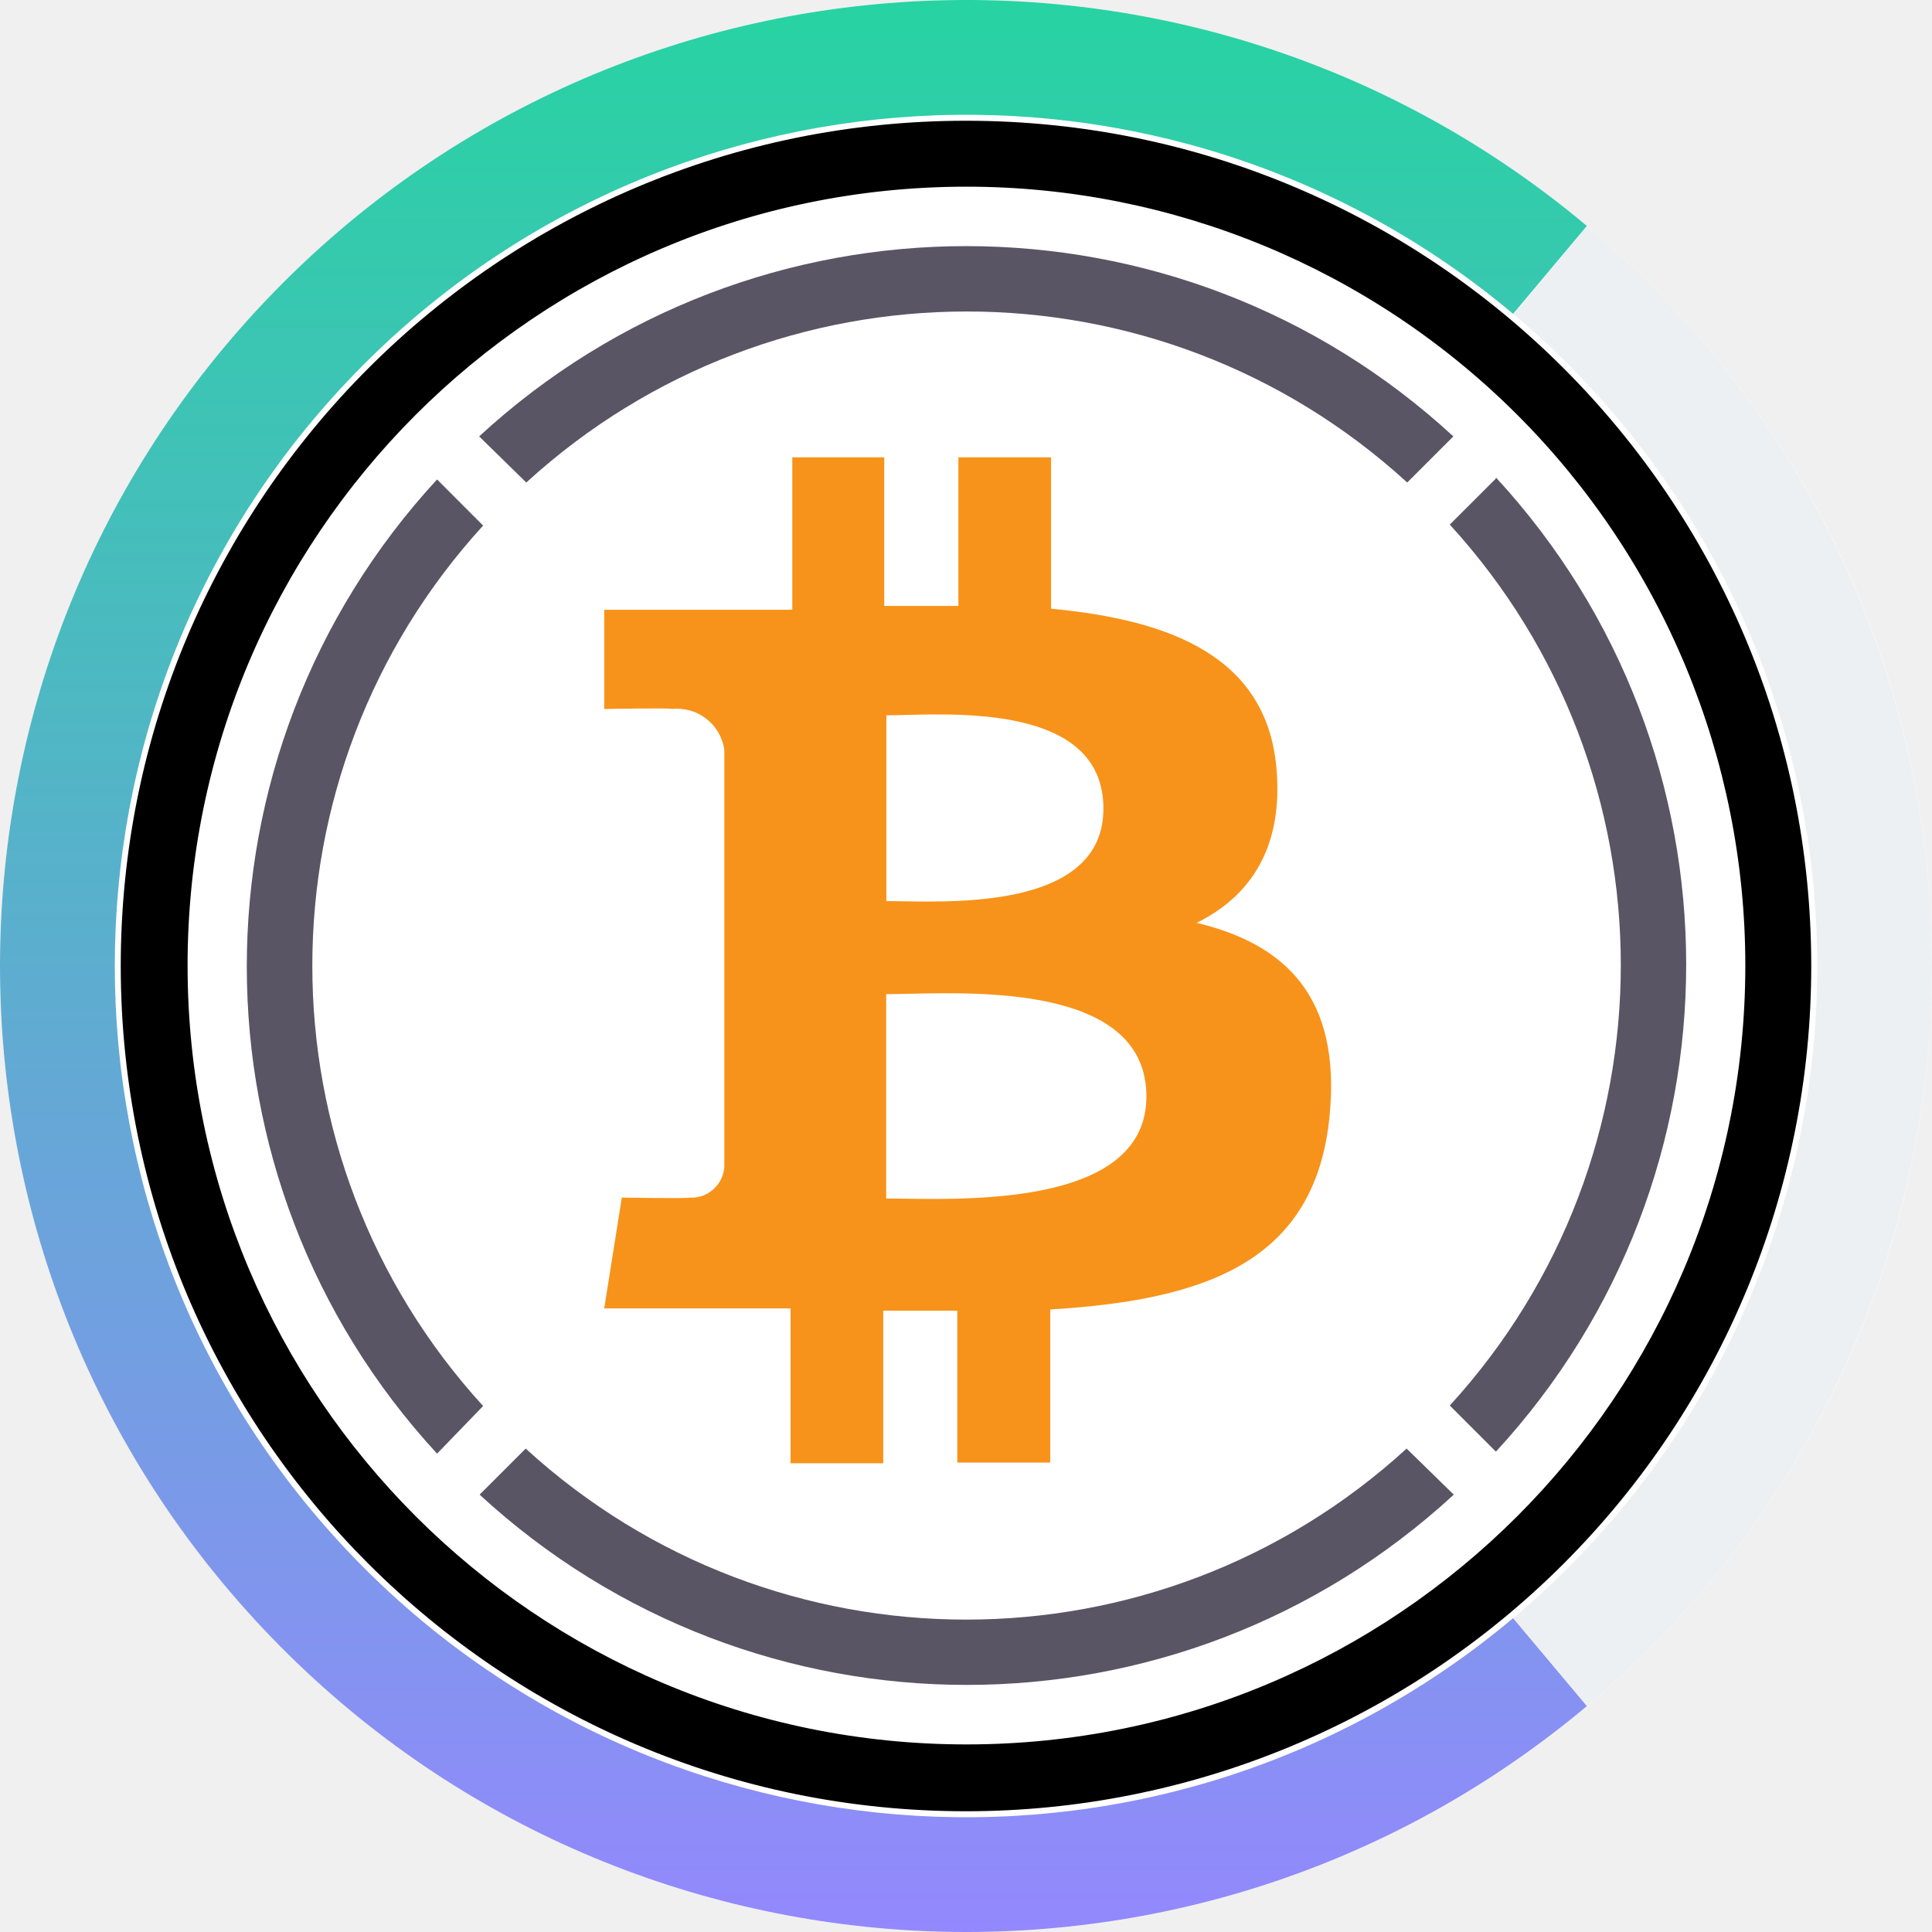
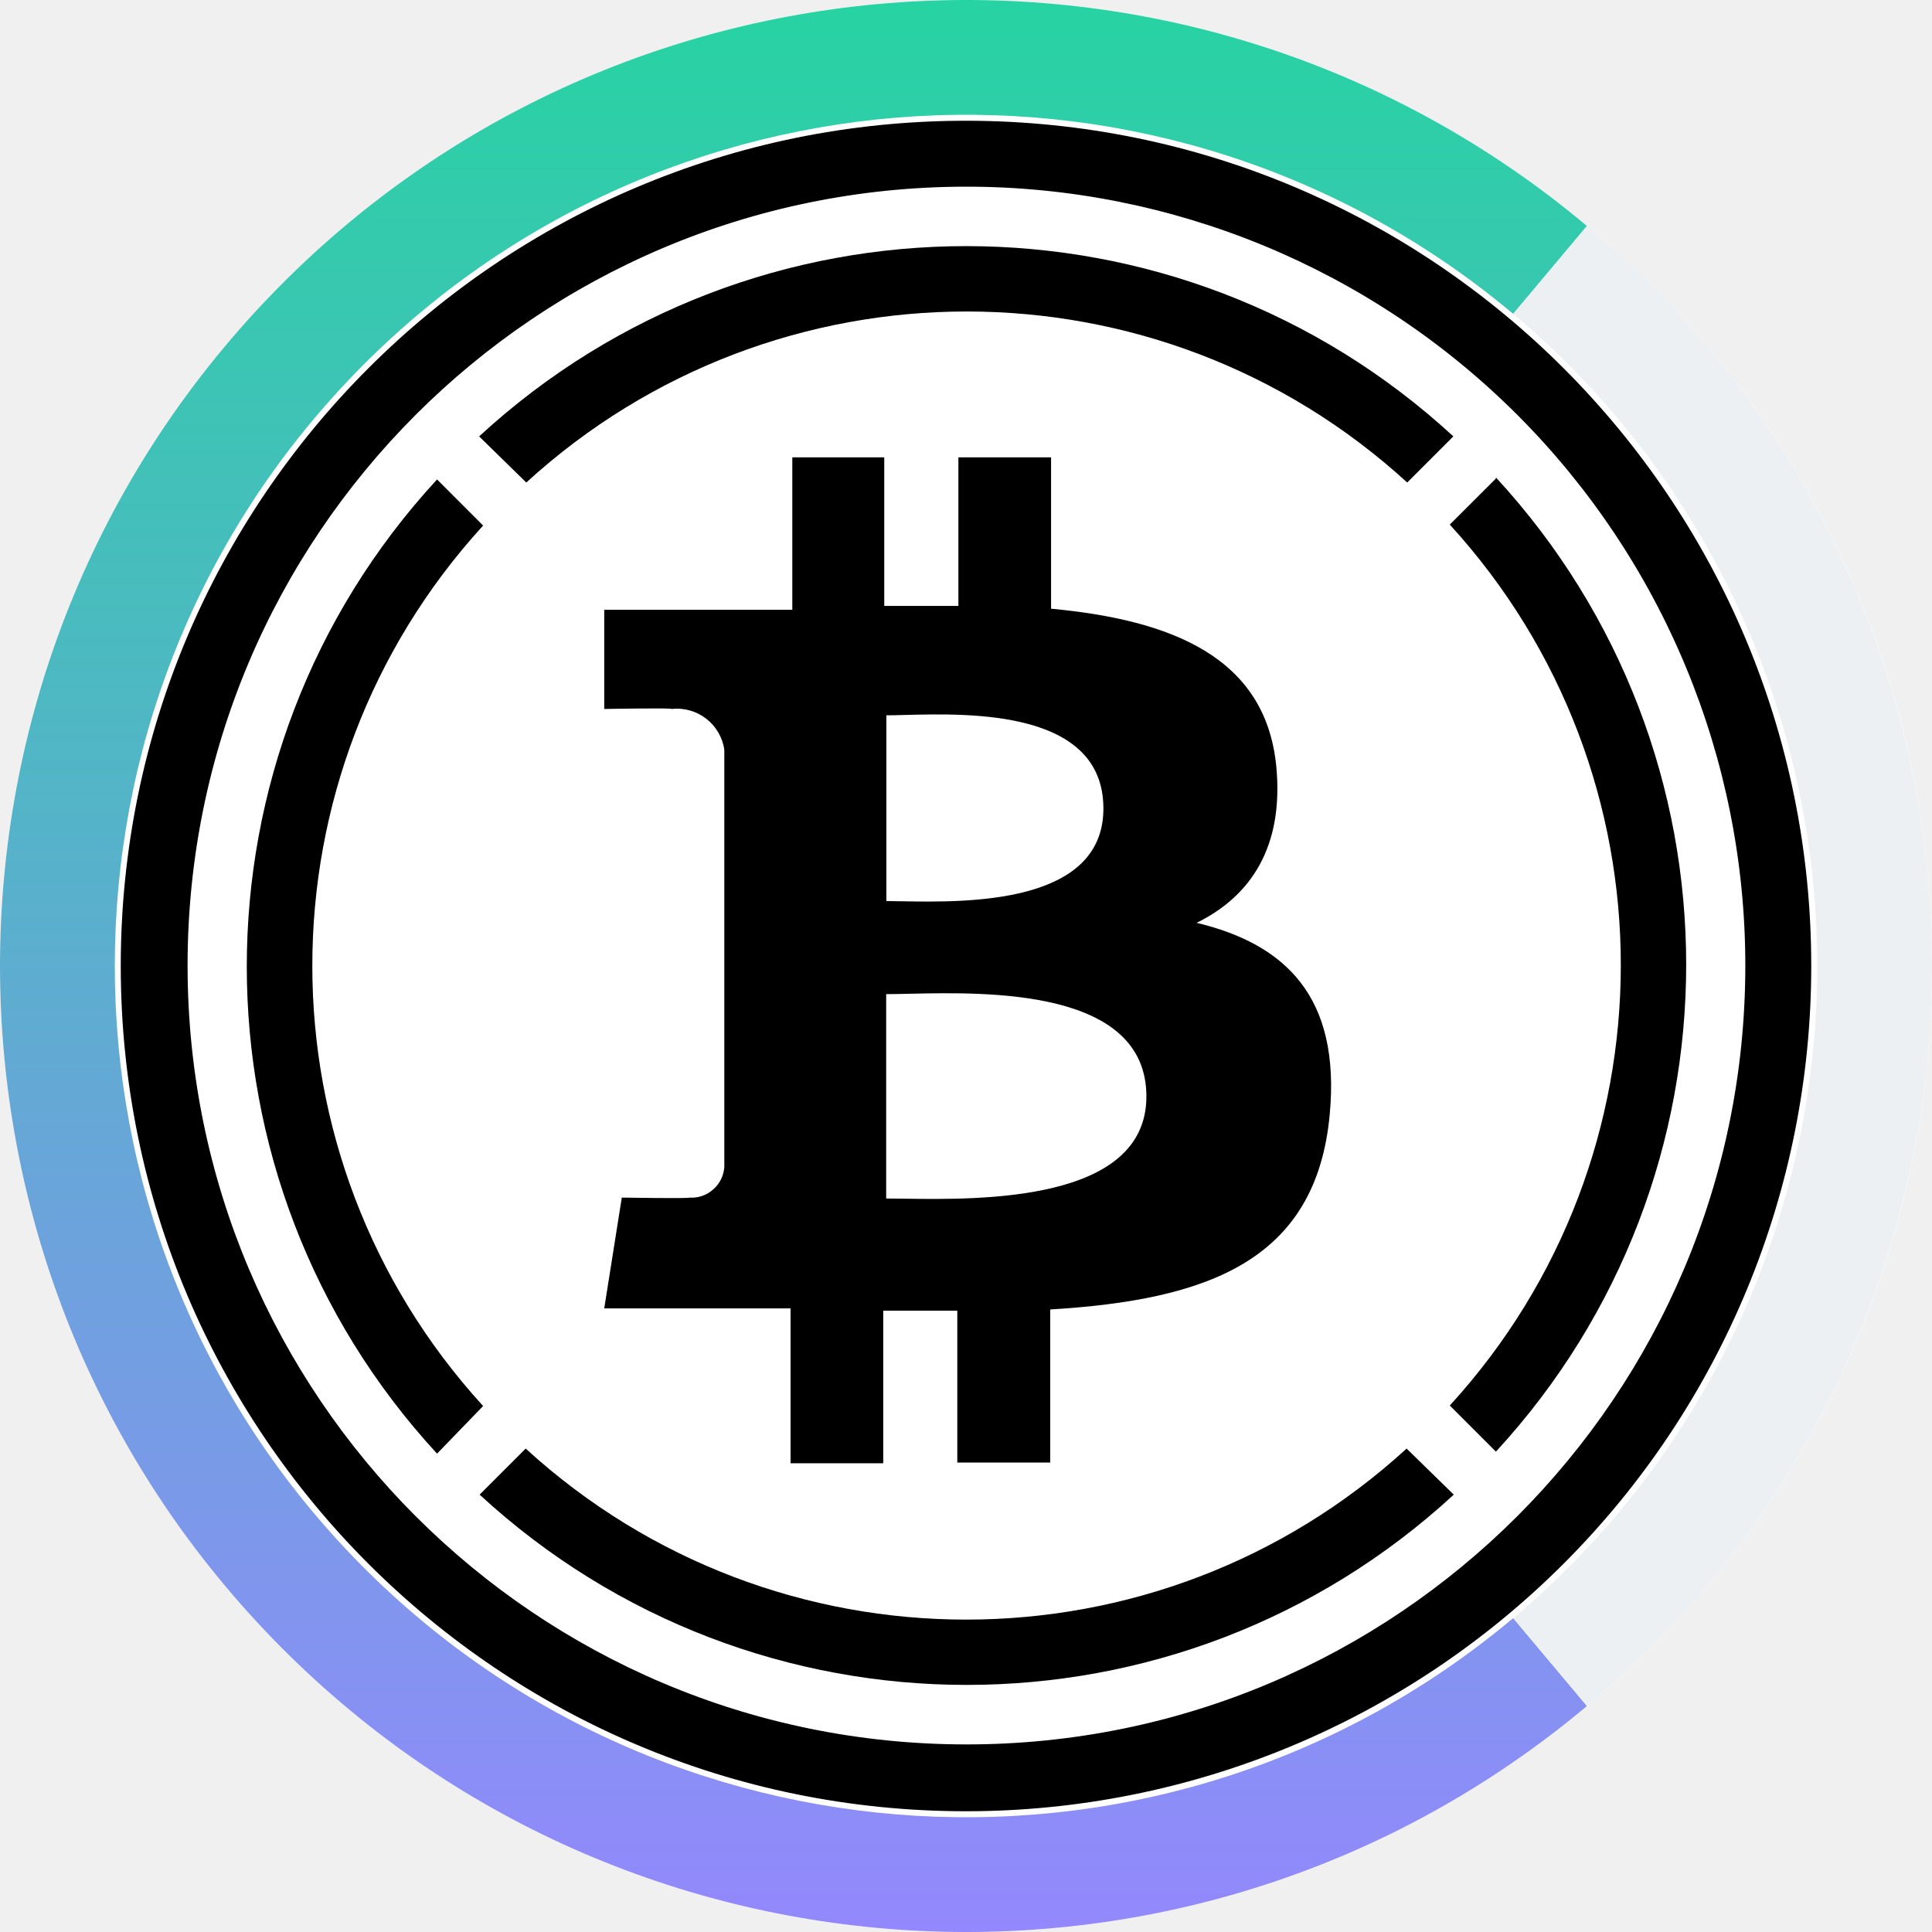
<svg xmlns="http://www.w3.org/2000/svg" width="32" height="32" viewBox="0 0 32 32" fill="none">
  <circle cx="16" cy="16" r="16" fill="white" />
-   <path fill-rule="evenodd" clip-rule="evenodd" d="M21.14 12.7C20.966 10.879 19.395 10.268 17.409 10.082V7.575H15.874V10.036H14.646V7.575H13.123V10.1H10.008V11.743C10.008 11.743 11.142 11.722 11.125 11.743C11.55 11.696 11.935 11.994 11.997 12.418V19.327C11.988 19.472 11.921 19.608 11.811 19.702C11.703 19.799 11.56 19.847 11.415 19.836C11.436 19.854 10.299 19.836 10.299 19.836L10.008 21.671H13.094V24.236H14.629V21.709H15.856V24.224H17.395V21.689C19.989 21.532 21.797 20.892 22.024 18.463C22.208 16.509 21.289 15.637 19.82 15.285C20.713 14.846 21.265 14.031 21.14 12.7ZM18.988 18.161C18.988 19.912 16.233 19.872 14.976 19.854C14.864 19.852 14.764 19.851 14.678 19.851V16.466C14.785 16.466 14.915 16.463 15.062 16.46C16.355 16.431 18.988 16.373 18.988 18.161ZM14.943 14.928C15.996 14.946 18.276 14.987 18.276 13.392C18.276 11.756 16.067 11.814 14.993 11.842C14.874 11.845 14.768 11.848 14.681 11.848V14.924C14.756 14.924 14.844 14.926 14.943 14.928Z" fill="#F7931A" />
+   <path fill-rule="evenodd" clip-rule="evenodd" d="M21.14 12.7C20.966 10.879 19.395 10.268 17.409 10.082V7.575H15.874V10.036H14.646V7.575H13.123V10.1H10.008V11.743C10.008 11.743 11.142 11.722 11.125 11.743C11.55 11.696 11.935 11.994 11.997 12.418V19.327C11.988 19.472 11.921 19.608 11.811 19.702C11.703 19.799 11.56 19.847 11.415 19.836C11.436 19.854 10.299 19.836 10.299 19.836L10.008 21.671H13.094V24.236H14.629V21.709H15.856V24.224H17.395V21.689C19.989 21.532 21.798 20.892 22.024 18.463C22.208 16.509 21.289 15.637 19.82 15.285C20.713 14.846 21.265 14.031 21.14 12.7ZM18.988 18.161C18.988 19.912 16.233 19.872 14.976 19.854C14.864 19.852 14.764 19.851 14.678 19.851V16.466C14.785 16.466 14.915 16.463 15.062 16.46C16.355 16.431 18.988 16.373 18.988 18.161ZM14.943 14.928C15.996 14.946 18.276 14.987 18.276 13.392C18.276 11.756 16.067 11.814 14.993 11.842C14.874 11.845 14.768 11.848 14.681 11.848V14.924C14.756 14.924 14.844 14.926 14.943 14.928Z" fill="black" />
  <path fill-rule="evenodd" clip-rule="evenodd" d="M2 15.999C2 23.73 8.266 29.999 15.997 30C19.711 30.001 23.273 28.526 25.899 25.899C28.526 23.273 30.001 19.711 30 15.997C29.999 8.266 23.73 2 15.999 2C8.268 2 2 8.268 2 15.999ZM3.107 15.997C3.104 8.875 8.875 3.097 15.998 3.092C19.422 3.089 22.706 4.448 25.128 6.868C27.55 9.289 28.91 12.573 28.908 15.998C28.905 23.12 23.131 28.893 16.008 28.893C8.885 28.893 3.11 23.12 3.107 15.997Z" fill="black" />
-   <path d="M24.777 7.926L24.013 8.689C27.79 12.82 27.79 19.15 24.013 23.28L24.777 24.044C28.979 19.486 28.979 12.466 24.777 7.908V7.926Z" fill="#5A5564" />
-   <path d="M8.717 7.992C12.848 4.215 19.178 4.215 23.308 7.992L24.072 7.228C19.514 3.026 12.494 3.026 7.936 7.228L8.717 7.992Z" fill="#5A5564" />
-   <path d="M8.002 23.288C4.23 19.158 4.23 12.834 8.002 8.705L7.239 7.941C3.037 12.499 3.037 19.519 7.239 24.077L8.002 23.288Z" fill="#5A5564" />
-   <path d="M23.298 23.993C19.168 27.77 12.838 27.77 8.707 23.993L7.944 24.756C12.502 28.958 19.521 28.958 24.079 24.756L23.298 23.993Z" fill="#5A5564" />
+   <path d="M24.777 7.926L24.013 8.689C27.79 12.82 27.79 19.15 24.013 23.28L24.777 24.044C28.979 19.486 28.979 12.466 24.777 7.908V7.926Z" fill="black" />
+   <path d="M8.717 7.992C12.848 4.215 19.178 4.215 23.308 7.992L24.072 7.228C19.514 3.026 12.494 3.026 7.936 7.228L8.717 7.992Z" fill="black" />
+   <path d="M8.002 23.288C4.23 19.158 4.23 12.834 8.002 8.705L7.239 7.941C3.037 12.499 3.037 19.519 7.239 24.077L8.002 23.288Z" fill="black" />
+   <path d="M23.298 23.993C19.168 27.77 12.838 27.77 8.707 23.993L7.944 24.756C12.502 28.958 19.521 28.958 24.079 24.756L23.298 23.993Z" fill="black" />
  <path fill-rule="evenodd" clip-rule="evenodd" d="M26.285 28.257L25.063 26.801C19.342 31.601 10.87 31.108 5.745 25.676C0.62 20.243 0.62 11.757 5.745 6.325C10.87 0.893 19.342 0.399 25.063 5.199L26.285 3.743C19.792 -1.704 10.178 -1.145 4.362 5.02C-1.454 11.185 -1.454 20.816 4.362 26.98C10.178 33.145 19.792 33.704 26.285 28.257Z" fill="url(#paint0_linear)" />
  <path fill-rule="evenodd" clip-rule="evenodd" d="M26.285 28.257L25.063 26.801C28.255 24.122 30.099 20.168 30.099 16C30.099 11.832 28.255 7.879 25.063 5.199L26.285 3.743C29.907 6.783 32 11.271 32 16C32 20.73 29.907 25.217 26.285 28.257Z" fill="#EDF0F2" />
  <defs>
    <linearGradient id="paint0_linear" x1="3.376" y1="0" x2="3.376" y2="32" gradientUnits="userSpaceOnUse">
      <stop stop-color="#27D3A2" />
      <stop offset="1" stop-color="#9388FD" />
    </linearGradient>
  </defs>
</svg>
